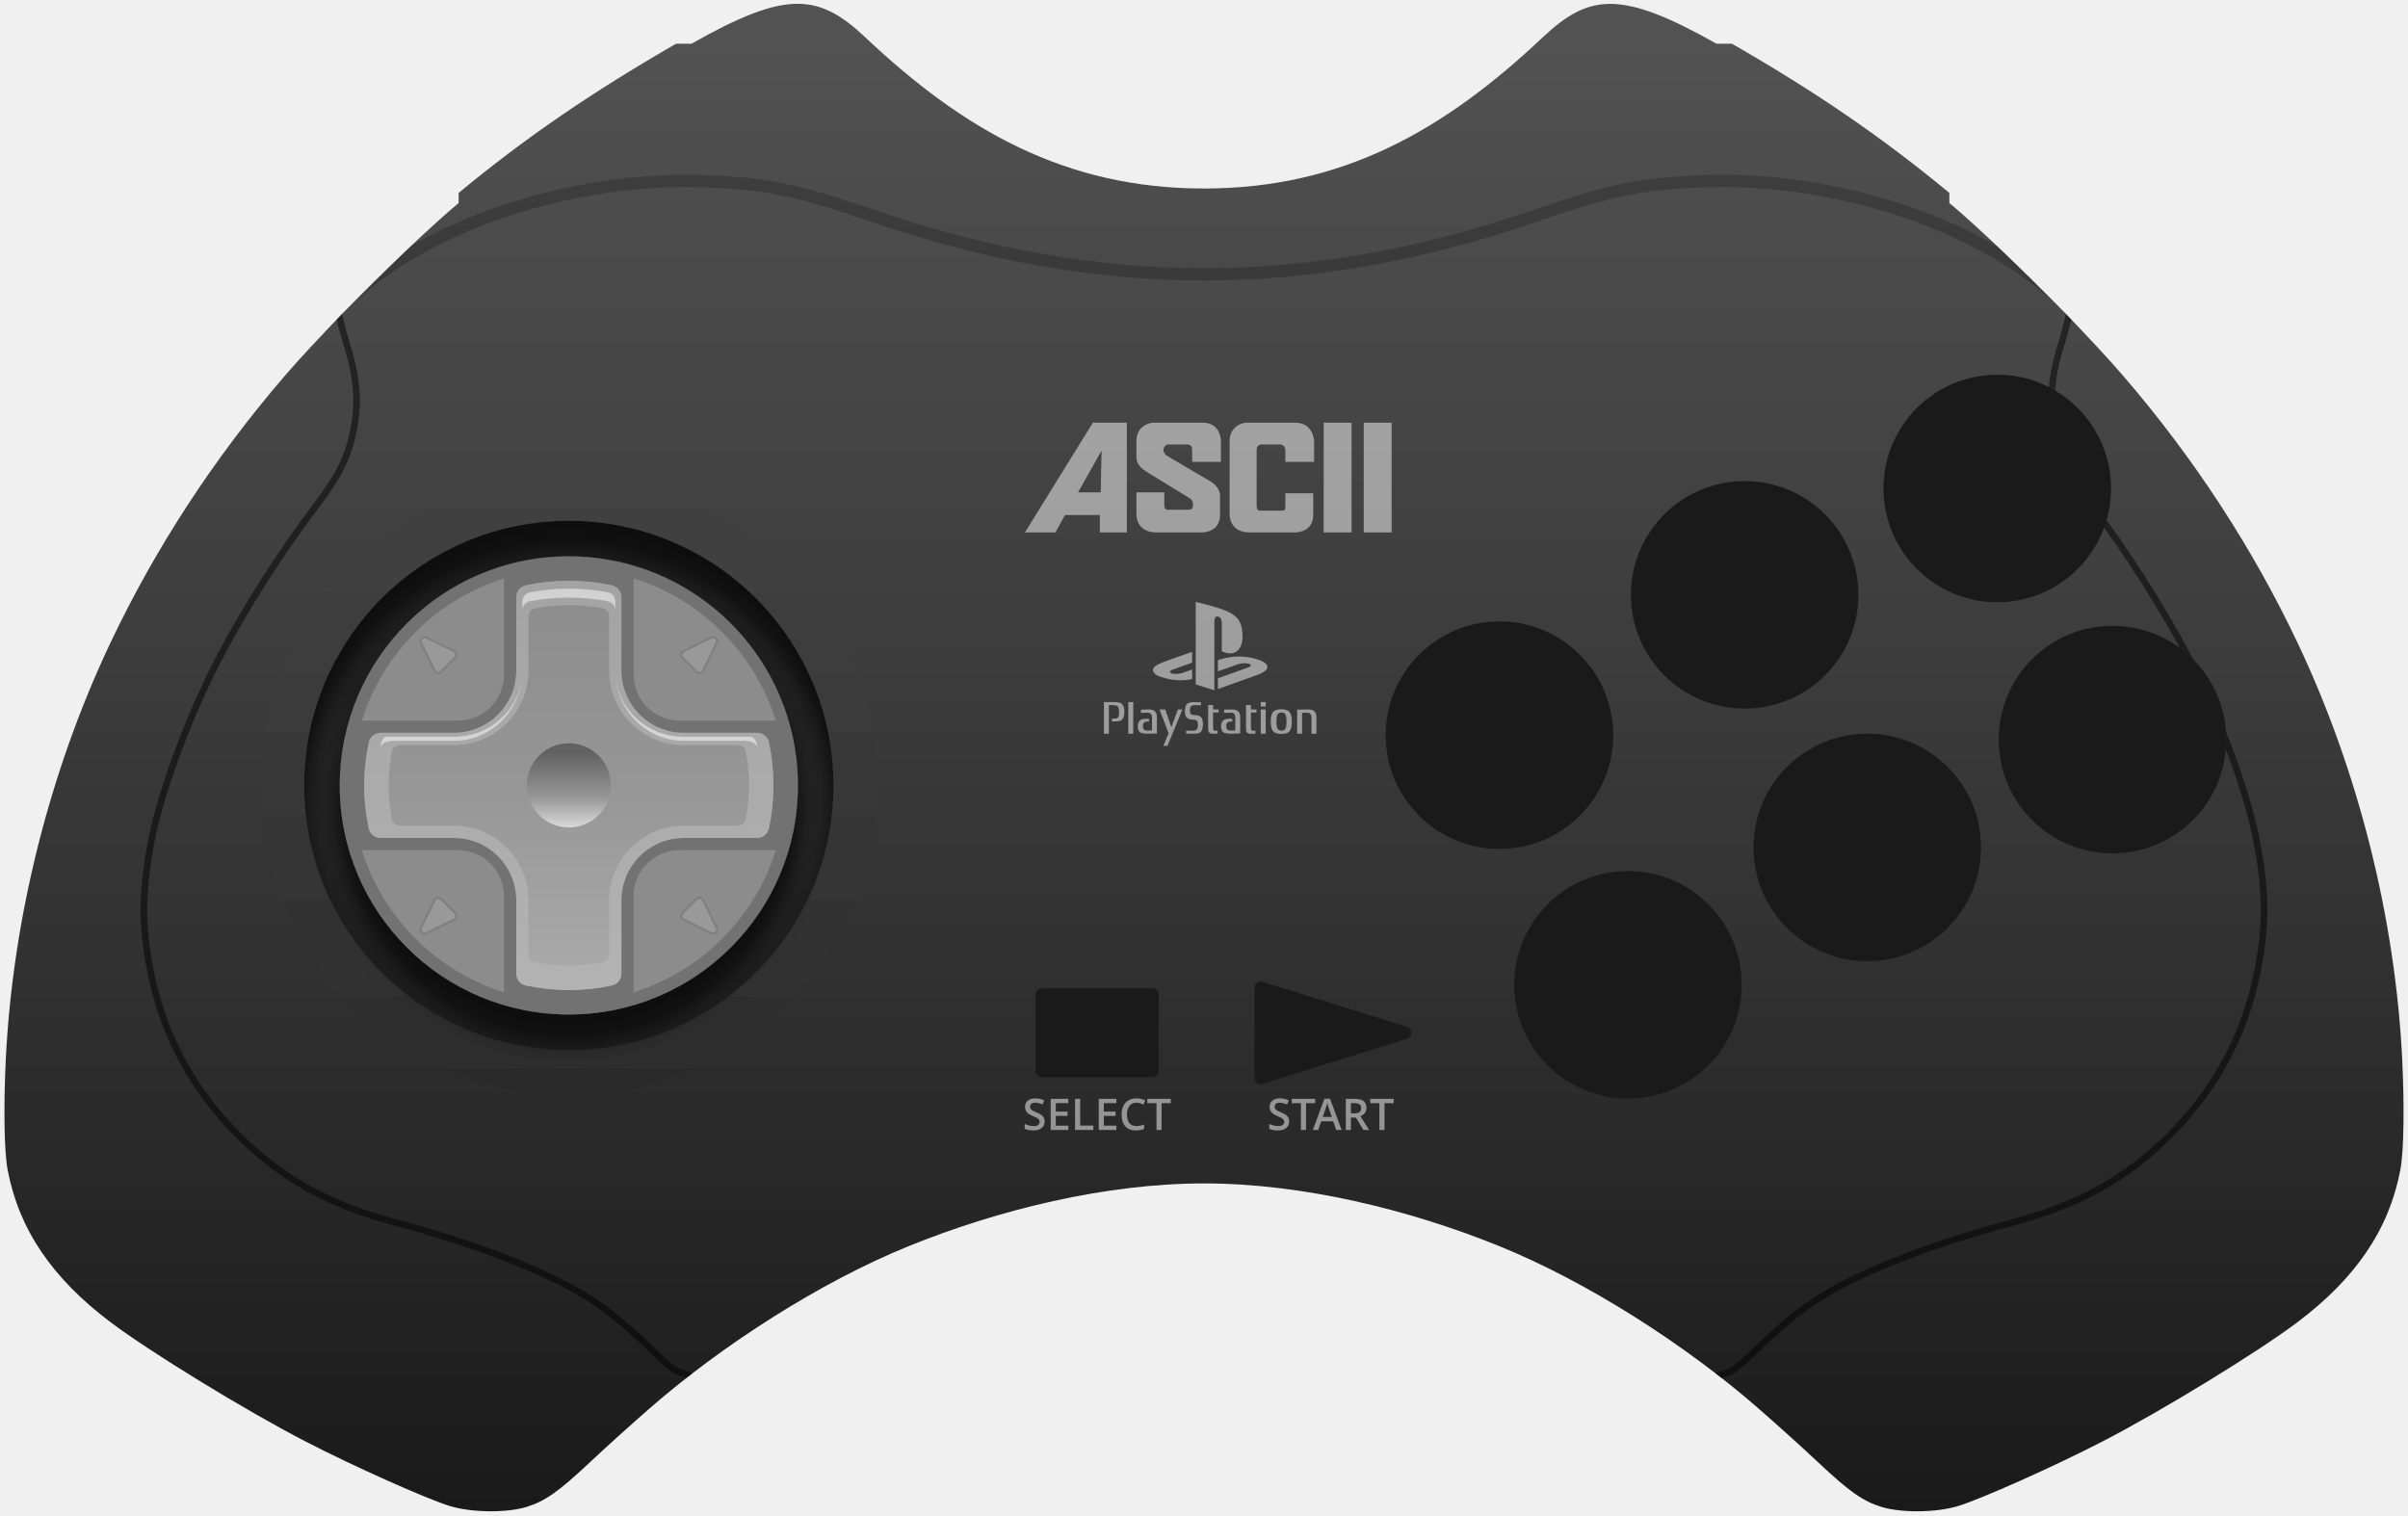
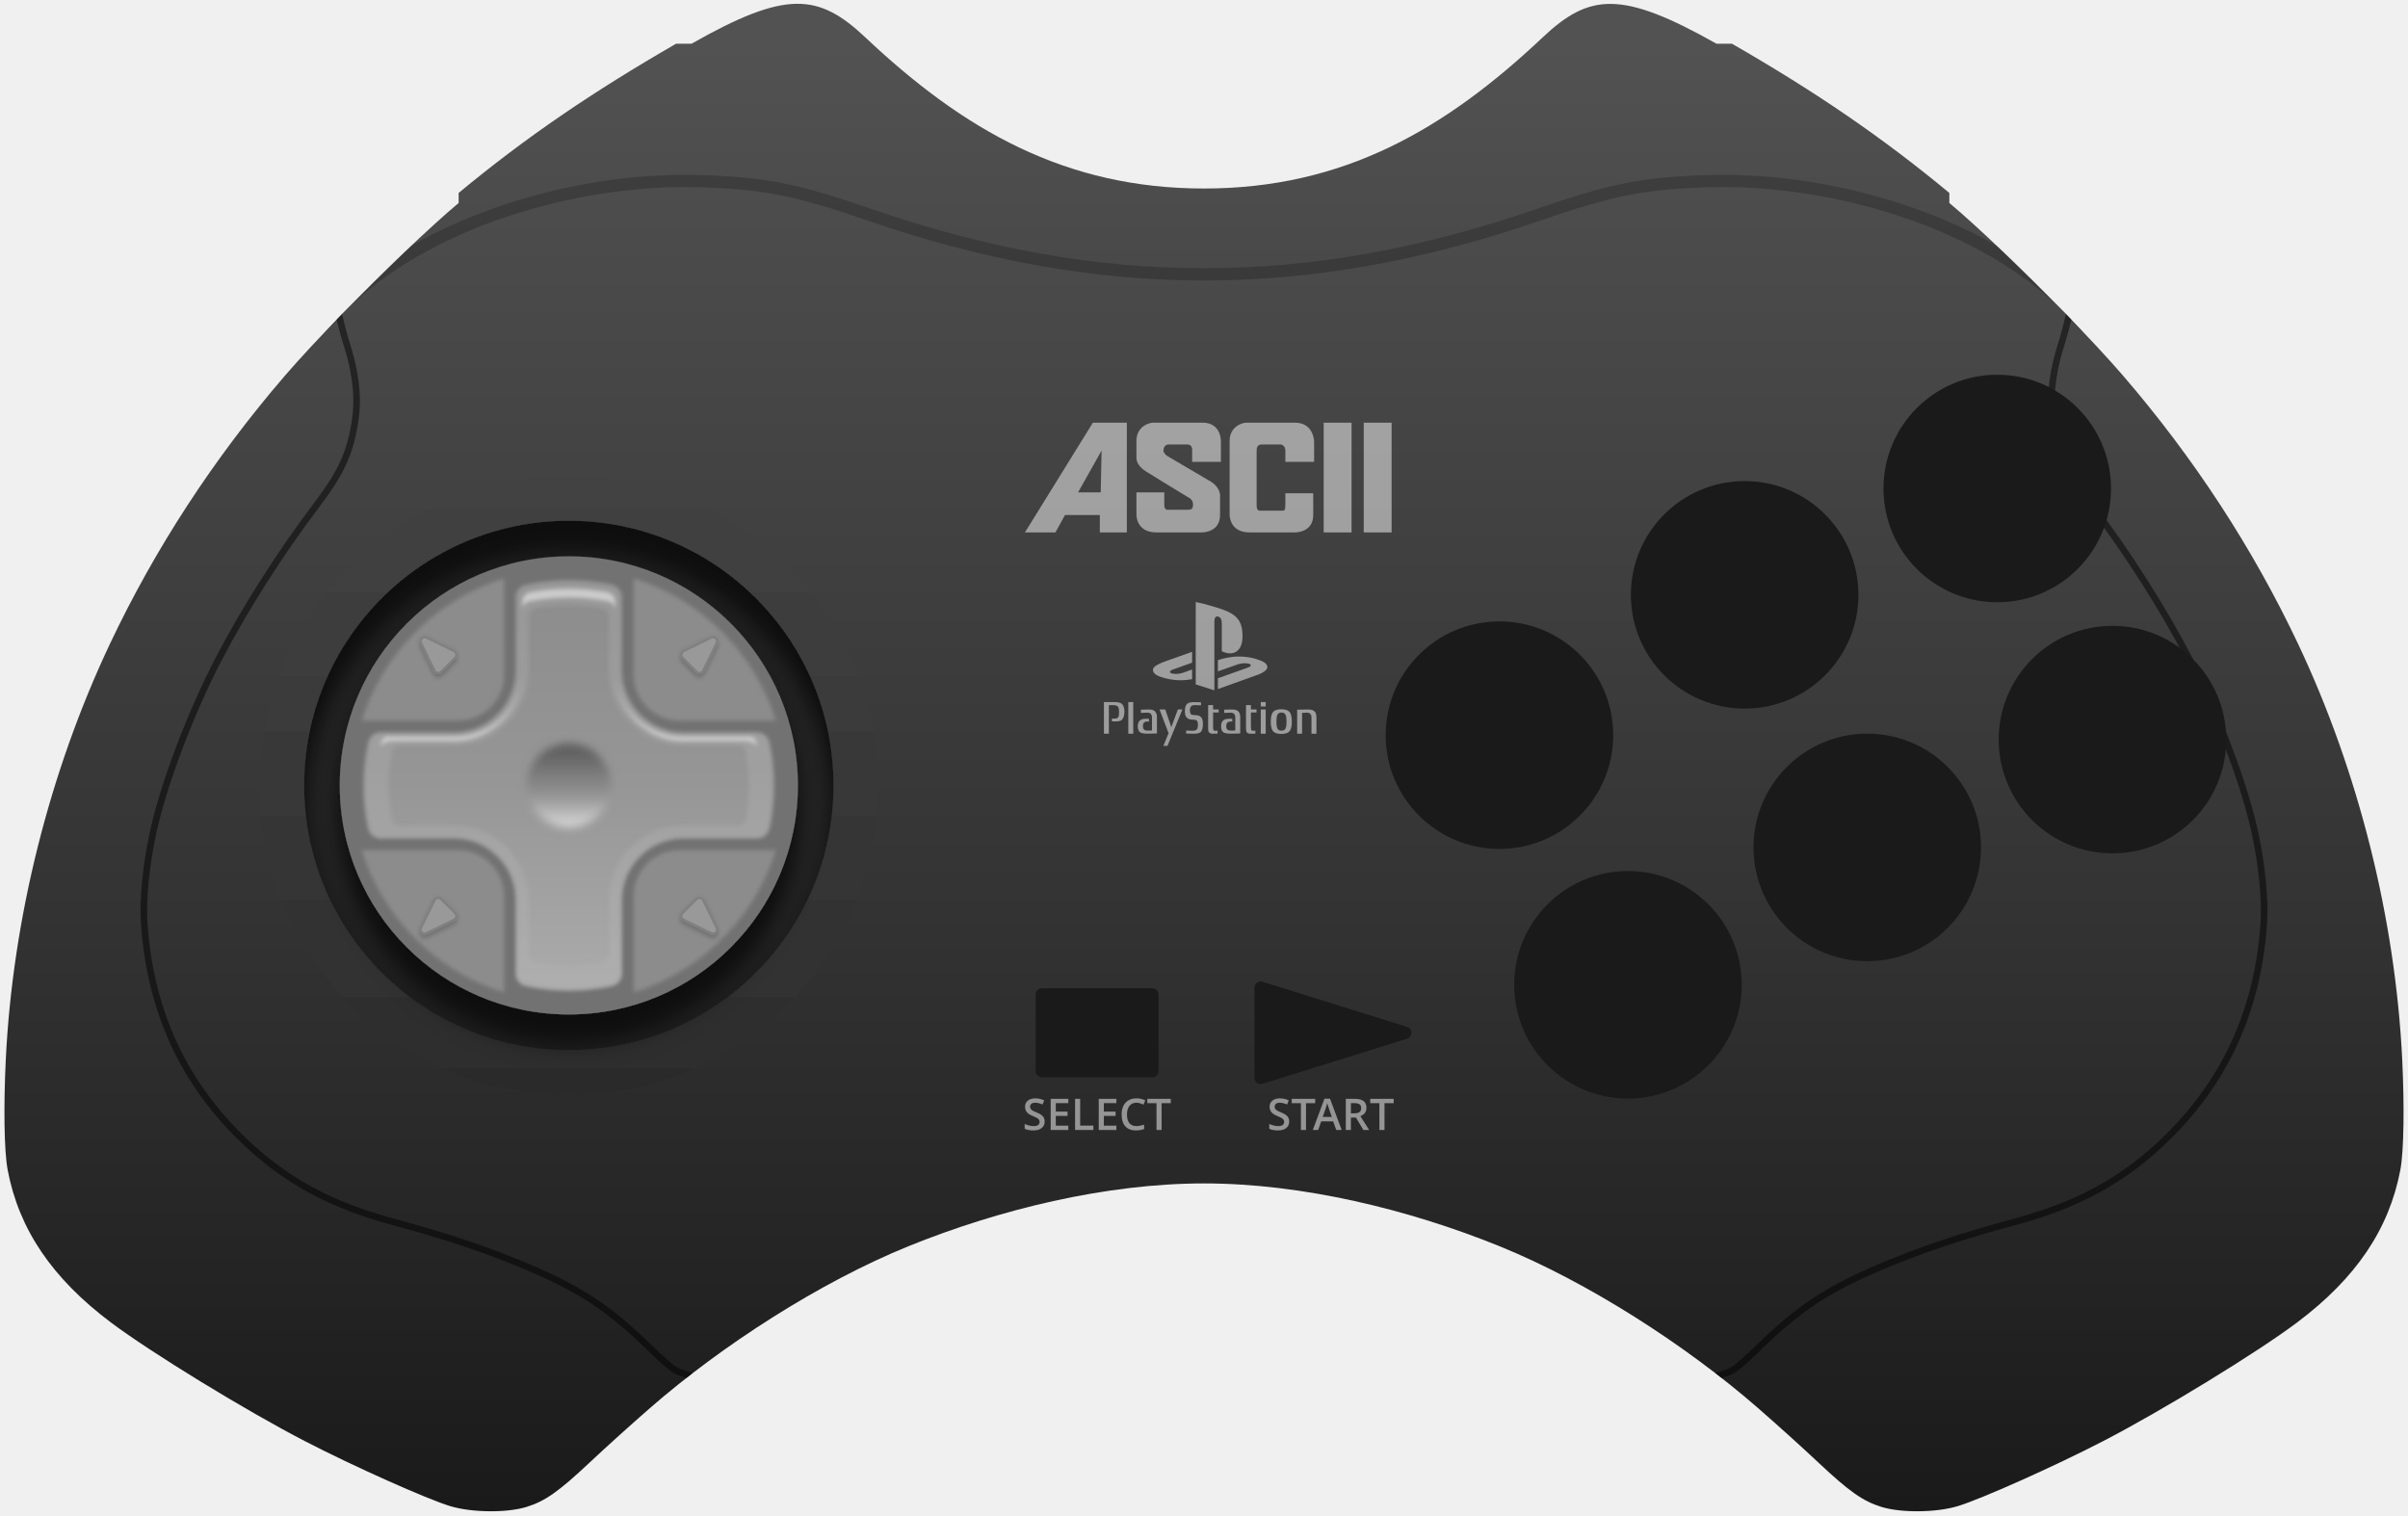
<svg xmlns="http://www.w3.org/2000/svg" xmlns:xlink="http://www.w3.org/1999/xlink" xml:space="preserve" viewBox="0 0 588 370" width="588px" height="370px" version="1.1" style="shape-rendering:geometricPrecision; fill-rule:evenodd; clip-rule:evenodd">
  <defs>
    <style type="text/css">
    .fil7 {fill:#1A1A1A}
    .fil11 {fill:gray}
    .fil10 {fill:#8C8C8C}
    .fil12 {fill:#999999}
    .fil1 {fill:#262626}
    .fil9 {fill:#727272}
    .fil6 {fill:#1A1A1A}
    .fil5 {fill:black;fill-opacity:0.2}
    .fil8 {fill:white;fill-opacity:0.5}
    .fil4 {fill:black;fill-opacity:0.5}
    .fil13 {fill:url(#id0)}
    .fil0 {fill:url(#id1)}
    .fil2 {fill:url(#id5)}
    .fil15 {fill:url(#id8)}
-     .fil14 {fill:url(#id9)}
+     .fil14 {fill:url(#id9);fill-opacity:0.5}
    .fil3 {fill:url(#id10)}
    .shd0 {filter: drop-shadow(0px 1px .5px rgba(0, 0, 0, 0.2)) drop-shadow(0px 0px .5px rgba(0, 0, 0, 0.3))}
    .shd1 {filter: drop-shadow(0px 7px 2px rgba(0, 0, 0, 0.5)) drop-shadow(0px 0px 4px rgba(0, 0, 0, 0.4))}
+     .shd2 {filter: drop-shadow(0px 1px .5px rgba(0, 0, 0, 0.15)) drop-shadow(0px 0px .5px rgba(0, 0, 0, 0.1))}
  </style>
    <linearGradient id="id0" gradientUnits="userSpaceOnUse" x1="138.901" y1="241.753" x2="138.901" y2="141.828">
      <stop offset="0" style="stop-opacity:1; stop-color:#ABABAB" />
      <stop offset="0.5" style="stop-opacity:1; stop-color:#969696" />
      <stop offset="1" style="stop-opacity:1; stop-color:#8C8C8C" />
    </linearGradient>
    <linearGradient id="id1" gradientUnits="userSpaceOnUse" x1="294" y1="183.785" x2="294" y2="10.653">
      <stop offset="0" style="stop-opacity:1; stop-color:#333333" />
      <stop offset="0.45" style="stop-opacity:1; stop-color:#424242" />
      <stop offset="1" style="stop-opacity:1; stop-color:#525252" />
    </linearGradient>
    <linearGradient id="id5" gradientUnits="userSpaceOnUse" x1="294" y1="368.296" x2="294" y2="45.671">
      <stop offset="0" style="stop-opacity:1; stop-color:#1A1A1A" />
      <stop offset="0.45" style="stop-opacity:1; stop-color:#333333" />
      <stop offset="1" style="stop-opacity:1; stop-color:#4D4D4D" />
    </linearGradient>
    <linearGradient id="id8" gradientUnits="userSpaceOnUse" x1="138.901" y1="202.073" x2="138.901" y2="183.565">
      <stop offset="0" style="stop-opacity:1; stop-color:#D9D9D9" />
      <stop offset="0.4" style="stop-opacity:1; stop-color:#969696" />
      <stop offset="1" style="stop-opacity:1; stop-color:#616161" />
    </linearGradient>
    <linearGradient id="id9" gradientUnits="userSpaceOnUse" x1="138.901" y1="241.754" x2="138.901" y2="141.827">
      <stop offset="0" style="stop-opacity:1; stop-color:#B3B3B3" />
      <stop offset="0.5" style="stop-opacity:1; stop-color:#ABABAB" />
      <stop offset="1" style="stop-opacity:1; stop-color:#A3A3A3" />
    </linearGradient>
    <linearGradient id="id10" gradientUnits="userSpaceOnUse" xlink:href="#id5" x1="294" y1="368.296" x2="294" y2="45.671">
  </linearGradient>
+     <filter id="Dpad-Blur-1" x="-20%" y="-20%" width="140%" height="140%">
+       <feGaussianBlur stdDeviation="0.5" />
+     </filter>
+     <filter id="Dpad-Blur-2" x="-20%" y="-20%" width="140%" height="140%">
+       <feGaussianBlur stdDeviation="1" />
+     </filter>
  </defs>
  <g>
    <g id="shell">
      <path class="fil0" d="M294 46.034c33.937,0 58.786,-14.355 82.659,-36.87 11.508,-10.854 19.329,-11.538 42.487,1.513l3.777 0c10.328,5.942 19.445,11.633 27.93,17.444 8.847,6.059 17.013,12.25 25.15,18.992l0 2.454c6.981,5.833 18.398,16.791 28.357,27.017 74.477,76.462 -67.155,107.607 -210.36,107.607 -143.205,0 -284.838,-31.145 -210.36,-107.607 9.959,-10.226 21.376,-21.184 28.357,-27.017l0 -2.454c8.138,-6.742 16.308,-12.924 25.157,-18.979 8.489,-5.808 17.609,-11.5 27.932,-17.457l3.768 0c23.117,-13.122 30.979,-12.367 42.487,-1.513 23.873,22.515 48.722,36.87 82.659,36.87z" />
      <circle class="fil1" cx="138.901" cy="191.79" r="75.591" />
      <path id="shadow-big" class="fil2 shd1" d="M138.901 106.751c46.967,0 85.04,38.073 85.04,85.039 0,46.966 -38.073,85.04 -85.04,85.04 -46.966,0 -85.039,-38.074 -85.039,-85.04 0,-46.966 38.073,-85.039 85.039,-85.039zm0 20.409c35.695,0 64.63,28.936 64.63,64.63 0,35.695 -28.935,64.63 -64.63,64.63 -35.694,0 -64.63,-28.935 -64.63,-64.63 0,-35.694 28.936,-64.63 64.63,-64.63z" />
      <path class="fil3" d="M294 68.494c27.003,0 54.006,-4.894 82.273,-14.682 17.516,-6.065 25.62,-7.657 41.238,-8.096 29.059,-0.818 66.109,9.571 86.849,30.868 5.458,5.604 10.481,10.99 14.098,15.192 17.364,20.178 31.707,42.202 42.722,65.505 14.701,31.1 23.745,67.01 25.414,101.588 0.525,10.88 0.431,22.101 -0.469,26.849 -2.745,14.469 -10.839,26.428 -25.185,37.211 -9.802,7.367 -32.994,21.555 -47.457,29.03 -11.819,6.109 -29.696,14.102 -35.425,15.838 -5.265,1.594 -13.809,1.68 -18.647,0.186 -4.5,-1.39 -7.851,-3.747 -15.35,-10.799 -4.17,-3.921 -10.04,-9.201 -14.79,-13.346 -17.493,-15.262 -41.502,-30.748 -63.132,-39.522 -22.057,-8.947 -48.142,-15.327 -72.139,-15.327 -23.997,0 -50.082,6.38 -72.139,15.327 -21.63,8.774 -45.639,24.26 -63.133,39.522 -4.749,4.145 -10.619,9.425 -14.789,13.346 -7.499,7.052 -10.85,9.409 -15.351,10.799 -4.837,1.494 -13.382,1.408 -18.646,-0.186 -5.729,-1.736 -23.606,-9.729 -35.425,-15.838 -14.463,-7.475 -37.655,-21.663 -47.457,-29.03 -14.346,-10.783 -22.44,-22.742 -25.185,-37.211 -0.9,-4.748 -0.994,-15.969 -0.469,-26.849 1.669,-34.578 10.713,-70.488 25.414,-101.588 11.014,-23.303 25.358,-45.327 42.722,-65.505 3.617,-4.202 8.64,-9.588 14.098,-15.192 20.74,-21.297 57.79,-31.686 86.849,-30.868 15.617,0.439 23.722,2.031 41.237,8.096 28.267,9.788 55.271,14.682 82.274,14.682zm-155.099 47.705c41.748,0 75.591,33.844 75.591,75.591 0,41.748 -33.843,75.591 -75.591,75.591 -41.747,0 -75.59,-33.843 -75.59,-75.591 0,-41.747 33.843,-75.591 75.59,-75.591z" />
      <path class="fil4" d="M83.518 76.709l0.023 0.094c0.64,2.67 1.277,5.071 1.752,6.554 1.923,5.989 3.134,12.252 2.338,18.552 -1.178,9.318 -4.096,14.515 -9.693,21.925 -8.672,11.48 -17.431,25.106 -24.053,37.876 -6.166,11.888 -13.4,30.089 -16.016,43.174 -1.268,6.344 -2.29,14.383 -1.833,20.836 1.412,19.892 8.69,36.96 22.879,51.086 11.014,10.966 22.503,16.806 37.422,20.827 11.881,3.203 23.172,6.792 34.462,11.725 11.686,5.107 18.322,9.531 27.528,18.357 1.463,1.403 5.652,5.53 7.256,6.356 0.357,0.184 1.34,0.528 2.636,0.933 0.304,0.095 0.622,0.192 0.952,0.291 -0.52,0.4 -1.036,0.802 -1.549,1.204 -1.316,-0.414 -2.342,-0.781 -2.774,-1.003 -1.818,-0.937 -6.007,-5.068 -7.632,-6.626 -9.071,-8.697 -15.543,-13.01 -27.058,-18.042 -11.214,-4.901 -22.433,-8.463 -34.236,-11.644 -15.186,-4.093 -26.926,-10.081 -38.136,-21.242 -14.461,-14.396 -21.912,-31.835 -23.351,-52.109 -0.468,-6.61 0.56,-14.766 1.859,-21.264 2.648,-13.244 9.926,-31.561 16.166,-43.593 6.668,-12.858 15.465,-26.55 24.198,-38.109 5.415,-7.169 8.245,-12.142 9.385,-21.159 0.766,-6.059 -0.427,-12.103 -2.275,-17.862 -0.429,-1.337 -0.989,-3.418 -1.567,-5.779 0.435,-0.451 0.875,-0.904 1.317,-1.358zm420.964 0l-0.023 0.094c-0.641,2.67 -1.277,5.071 -1.753,6.554 -1.922,5.989 -3.133,12.252 -2.337,18.552 1.178,9.318 4.095,14.515 9.693,21.925 8.672,11.48 17.431,25.106 24.053,37.876 6.166,11.888 13.4,30.089 16.016,43.174 1.267,6.344 2.29,14.383 1.833,20.836 -1.412,19.892 -8.69,36.96 -22.88,51.086 -11.014,10.966 -22.502,16.806 -37.421,20.827 -11.882,3.203 -23.172,6.792 -34.462,11.725 -11.686,5.107 -18.322,9.531 -27.528,18.357 -1.463,1.403 -5.652,5.53 -7.256,6.356 -0.357,0.184 -1.341,0.528 -2.636,0.933 -0.304,0.095 -0.623,0.192 -0.952,0.291 0.52,0.4 1.036,0.802 1.549,1.204 1.316,-0.414 2.342,-0.781 2.774,-1.003 1.818,-0.937 6.007,-5.068 7.632,-6.626 9.07,-8.697 15.543,-13.01 27.057,-18.042 11.215,-4.901 22.434,-8.463 34.237,-11.644 15.186,-4.093 26.926,-10.081 38.136,-21.242 14.46,-14.396 21.912,-31.835 23.351,-52.109 0.468,-6.61 -0.561,-14.766 -1.859,-21.264 -2.648,-13.244 -9.926,-31.561 -16.166,-43.593 -6.668,-12.858 -15.465,-26.55 -24.198,-38.109 -5.415,-7.169 -8.245,-12.142 -9.385,-21.159 -0.766,-6.059 0.427,-12.103 2.275,-17.862 0.429,-1.337 0.989,-3.418 1.567,-5.779 -0.435,-0.451 -0.875,-0.904 -1.317,-1.358z" />
      <path class="fil5" d="M487.659 60.092c5.359,5.076 11.249,10.894 16.701,16.492 -20.74,-21.297 -57.79,-31.686 -86.849,-30.868 -15.618,0.439 -23.722,2.031 -41.238,8.096 -28.267,9.788 -55.27,14.682 -82.273,14.682 -27.003,0 -54.007,-4.894 -82.274,-14.682 -17.515,-6.065 -25.62,-7.657 -41.237,-8.096 -29.059,-0.818 -66.109,9.571 -86.849,30.868 5.452,-5.598 11.342,-11.416 16.701,-16.492 6.269,-3.628 13.048,-6.69 20.067,-9.185 16.542,-5.879 34.48,-8.62 50.163,-8.179 8.005,0.225 14.084,0.745 20.399,1.985 6.271,1.231 12.798,3.182 21.729,6.275 13.984,4.842 27.654,8.474 41.165,10.894 13.442,2.408 26.769,3.612 40.136,3.612 13.367,0 26.694,-1.204 40.136,-3.612 13.51,-2.42 27.18,-6.052 41.165,-10.894 8.931,-3.093 15.457,-5.044 21.729,-6.275 6.315,-1.24 12.394,-1.76 20.399,-1.985 15.683,-0.441 33.621,2.3 50.163,8.179 7.019,2.495 13.799,5.557 20.067,9.185z" />
    </g>
    <g id="holes">
      <path class="fil6" d="M282.899 242.846l0 18.718c0,0.832 -0.679,1.511 -1.512,1.511l-26.981 0c-0.832,0 -1.511,-0.679 -1.511,-1.511l0 -18.718c0,-0.833 0.679,-1.512 1.511,-1.512l26.981 0c0.833,0 1.512,0.679 1.512,1.512z" />
      <path class="fil6" d="M343.593 253.648l-35.299 11.018c-0.474,0.148 -0.947,0.069 -1.346,-0.225 -0.4,-0.294 -0.617,-0.721 -0.617,-1.218l0 -22.037c0,-0.496 0.217,-0.923 0.617,-1.217 0.399,-0.295 0.872,-0.374 1.346,-0.226l35.299 11.019c0.642,0.2 1.061,0.77 1.061,1.443 0,0.672 -0.419,1.243 -1.061,1.443z" />
      <circle class="fil7" cx="366.143" cy="179.526" r="27.78" />
      <circle class="fil7" cx="426.02" cy="145.26" r="27.78" />
      <circle class="fil7" cx="487.7" cy="119.289" r="27.78" />
      <circle class="fil7" cx="397.524" cy="240.485" r="27.78" />
      <circle class="fil7" cx="455.958" cy="206.94" r="27.78" />
      <circle class="fil7" cx="515.835" cy="180.609" r="27.78" />
    </g>
    <g id="print">
      <path id="ascii" class="fil8" d="M275.16 103.218l-8.295 0 -16.589 26.798 7.444 0 2.34 -4.253 8.507 0 0 4.253 6.593 0 0 -26.798 0 0zm-11.91 17.016l5.742 -10.21 -0.212 10.21 -5.53 0 0 0zm69.759 -17.016l6.806 0 0 26.798 -6.806 0 0 -26.798zm-9.782 0l6.805 0 0 26.798 -6.805 0 0 -26.798zm-32.115 9.571l7.018 0 0 -4.891c0,0 0.213,-4.68 -4.466,-4.68 -4.892,0 -11.273,0 -12.123,0 -0.851,0 -4.041,0.851 -4.041,4.467 0,0 0,3.616 0,4.041 0,0.425 0,1.914 2.339,3.403 2.34,1.488 10.422,6.381 10.422,6.381 0,0 1.063,0.425 1.063,1.7 0,1.277 -0.638,1.277 -1.489,1.277 -0.638,0 -4.466,0 -4.466,0 0,0 -1.064,0.212 -1.064,-1.063 0,-1.277 0,-3.19 0,-3.19l-6.806 0 0 5.316c0,0 -0.212,4.466 4.892,4.466 5.104,0 10.421,0 11.059,0 0.639,0 4.467,-0.212 4.467,-4.253l0 -4.254c0,0 0.426,-2.127 -2.127,-3.828l-10.847 -6.38c0,0 -0.85,-0.639 -0.85,-1.277 0,-0.425 0.212,-1.488 1.276,-1.488l4.679 0c0,0 1.064,0 1.064,1.276 0,1.488 0,2.977 0,2.977l0 0zm15.738 7.445c0,0 0,1.913 0,3.19 0,1.488 0.85,1.275 0.85,1.275 0,0 4.467,0 5.317,0 0.638,0 0.851,0 0.851,-1.489l0 -2.764 6.806 0 0 5.317c0,4.041 -3.828,4.253 -4.466,4.253 -0.638,0 -5.955,0 -11.06,0 -5.105,0 -4.891,-4.466 -4.891,-4.466l0 -17.865c0,-3.616 3.19,-4.467 4.041,-4.467 0.85,0 7.231,0 11.91,0 4.679,0 4.679,4.68 4.679,4.68l0 4.891 -7.018 0c0,0 0,-1.489 0,-2.765 0,-1.276 -1.064,-1.488 -1.064,-1.488l-4.679 0c-1.276,0 -1.276,1.063 -1.276,1.701l0 9.997 0 0z" />
      <path id="ps" class="fil8" d="M309.223 163.517c-0.546,0.689 -1.882,1.18 -1.882,1.18 0,0 -9.947,3.573 -9.947,3.573 0,0 0,-2.635 0,-2.635 0,0 7.32,-2.608 7.32,-2.608 0.831,-0.298 0.958,-0.718 0.283,-0.939 -0.674,-0.222 -1.894,-0.158 -2.725,0.14 0,0 -4.878,1.718 -4.878,1.718 0,0 0,-2.734 0,-2.734 0,0 0.281,-0.095 0.281,-0.095 0,0 1.41,-0.499 3.391,-0.719 1.982,-0.218 4.409,0.03 6.314,0.753 2.147,0.678 2.388,1.678 1.843,2.366l0 0zm-10.882 -4.486c0,0 0,-6.738 0,-6.738 0,-0.791 -0.146,-1.52 -0.888,-1.726 -0.569,-0.182 -0.922,0.346 -0.922,1.137 0,0 0,16.873 0,16.873 0,0 -4.55,-1.445 -4.55,-1.445 0,0 0,-20.118 0,-20.118 1.934,0.359 4.753,1.208 6.268,1.719 3.854,1.324 5.161,2.97 5.161,6.68 0,3.617 -2.233,4.987 -5.069,3.618l0 0zm-14.71 6.328c-2.204,-0.62 -2.571,-1.913 -1.566,-2.658 0.928,-0.688 2.507,-1.206 2.507,-1.206 0,0 6.525,-2.32 6.525,-2.32 0,0 0,2.645 0,2.645 0,0 -4.696,1.68 -4.696,1.68 -0.829,0.298 -0.957,0.72 -0.283,0.94 0.675,0.221 1.896,0.158 2.726,-0.14 0,0 2.253,-0.817 2.253,-0.817 0,0 0,2.366 0,2.366 -0.143,0.025 -0.302,0.051 -0.45,0.075 -2.252,0.369 -4.652,0.215 -7.016,-0.564l0 -0.001zm-14.062 6.09l0 7.728 1.207 0 0 -6.987 1.116 0c0,0 0.811,0 1.089,0.363 0.236,0.308 0.279,0.867 0.279,1.244 0,0.404 -0.026,1.029 -0.161,1.257 -0.206,0.35 -0.543,0.419 -0.852,0.419l-0.737 0 0 0.686 1.06 0c0,0 0.956,0.04 1.367,-0.378 0.504,-0.512 0.632,-1.202 0.632,-2.124 0,-0.838 -0.303,-1.684 -0.925,-1.971 -0.515,-0.237 -1.442,-0.237 -1.442,-0.237l-2.633 0zm5.949 7.728l1.206 0 0 -7.728 -1.206 0 0 7.728zm7.623 -5.926l2.207 5.785 -1.267 3.103 1.002 0 3.648 -8.888 -1.118 0 -1.589 4.332 -1.479 -4.332 -1.404 0zm6.499 5.88l0 -0.731c0,0 1.275,0.05 1.541,0.05 0.588,0 0.882,-0.125 1.104,-0.362 0.13,-0.143 0.249,-0.773 0.249,-0.998 0,-0.224 -0.044,-0.708 -0.131,-0.906 -0.091,-0.194 -0.296,-0.376 -0.605,-0.402 -0.219,-0.019 -0.559,-0.063 -0.956,-0.081 -0.557,-0.027 -0.925,-0.317 -1.103,-0.526 -0.176,-0.209 -0.411,-0.524 -0.411,-1.488 0,-0.965 0.25,-1.505 0.499,-1.756 0.251,-0.253 0.617,-0.363 0.898,-0.413 0.324,-0.055 0.852,-0.059 0.852,-0.059l1.689 0.049 0 0.731c0,0 -1.231,-0.05 -1.496,-0.05 -0.589,0 -0.766,0.127 -0.986,0.363 -0.13,0.141 -0.232,0.531 -0.232,0.754 0,0.225 0.026,0.678 0.114,0.874 0.088,0.194 0.295,0.376 0.603,0.404 0.22,0.017 0.56,0.061 0.957,0.08 0.559,0.026 0.927,0.316 1.102,0.526 0.177,0.209 0.413,0.651 0.413,1.614 0,0.965 -0.252,1.654 -0.5,1.906 -0.251,0.25 -0.616,0.362 -0.898,0.411 -0.324,0.056 -0.853,0.06 -0.853,0.06l-1.85 -0.05zm6.581 -6.942l-1.205 0 0 5.674c0,0 0.028,0.517 0.058,0.699 0.03,0.182 0.295,0.615 0.986,0.615l1.249 -0.025 0 -0.727c0,0 -0.338,0.024 -0.542,0.024 -0.208,0 -0.458,-0.013 -0.501,-0.363 -0.045,-0.35 -0.045,-0.767 -0.045,-0.767l0 -3.341 1.362 0 0 -0.727 -1.362 0 0 -1.062m11.641 6.988l1.206 0 0 -5.925 -1.206 0 0 5.925zm0 -6.652l1.206 0 0 -1.076 -1.206 0 0 1.076zm5.017 0.676c0.821,0 1.457,0.184 1.799,0.46 0.345,0.277 0.769,0.862 0.769,2.553 0,1.692 -0.424,2.276 -0.769,2.554 -0.342,0.276 -0.978,0.461 -1.799,0.461 -0.823,0 -1.456,-0.185 -1.801,-0.461 -0.344,-0.278 -0.767,-0.862 -0.767,-2.554 0,-1.691 0.423,-2.276 0.767,-2.553 0.345,-0.276 0.978,-0.46 1.801,-0.46zm-0.827 1.136c-0.166,0.204 -0.368,0.634 -0.368,1.877 0,1.243 0.202,1.673 0.368,1.877 0.165,0.202 0.47,0.339 0.865,0.339 0.395,0 0.698,-0.137 0.865,-0.339 0.166,-0.204 0.368,-0.634 0.368,-1.876 0,-1.244 -0.202,-1.674 -0.368,-1.878 -0.167,-0.203 -0.47,-0.338 -0.865,-0.338 -0.395,0 -0.7,0.135 -0.865,0.338m5.894 -0.253l1.182 -0.05c0.31,0 0.674,0.083 0.851,0.307 0.164,0.211 0.268,0.463 0.268,0.868l0 3.961 1.208 0 0 -4.061c0,-0.768 -0.237,-1.214 -0.592,-1.495 -0.506,-0.401 -1.412,-0.363 -1.412,-0.363l-2.702 0.049 0 5.87 1.197 0 0 -5.086zm-12.486 -1.895l-1.206 0 0 5.674c0,0 0.029,0.517 0.057,0.699 0.031,0.182 0.294,0.615 0.988,0.615l1.249 -0.025 0 -0.727c0,0 -0.339,0.024 -0.544,0.024 -0.205,0 -0.456,-0.013 -0.501,-0.363 -0.043,-0.35 -0.043,-0.767 -0.043,-0.767l0 -3.341 1.359 0 0 -0.727 -1.359 0 0 -1.062zm-24.159 3.02c0,-0.405 -0.103,-0.657 -0.269,-0.868 -0.176,-0.224 -0.539,-0.308 -0.85,-0.308l-1.59 0.051 0 -0.784 1.914 -0.049c0,0 0.906,-0.038 1.413,0.363 0.353,0.281 0.588,0.727 0.588,1.495l0 4.004 -2.312 0.05c0,0 -1.046,0.004 -1.574,-0.209 -0.514,-0.21 -0.794,-0.783 -0.794,-1.58 0,-0.769 0.235,-1.215 0.589,-1.495 0.506,-0.402 1.412,-0.362 1.412,-0.362l0.738 0 0 0.682 -0.414 0c-0.31,0 -0.629,0.057 -0.806,0.281 -0.166,0.209 -0.254,0.391 -0.254,0.796 0,0.532 0.103,0.769 0.353,0.95 0.222,0.161 0.617,0.196 1.059,0.196l0.797 -0.048 0 -3.165zm20.339 0c0,-0.405 -0.101,-0.657 -0.267,-0.868 -0.179,-0.224 -0.542,-0.308 -0.85,-0.308l-1.59 0.051 0 -0.784 1.913 -0.049c0,0 0.906,-0.038 1.412,0.363 0.353,0.281 0.589,0.727 0.589,1.495l0 4.004 -2.312 0.05c0,0 -1.047,0.004 -1.574,-0.209 -0.514,-0.21 -0.795,-0.783 -0.795,-1.58 0,-0.769 0.237,-1.215 0.589,-1.495 0.505,-0.402 1.413,-0.362 1.413,-0.362l0.738 0 0 0.682 -0.415 0c-0.308,0 -0.629,0.057 -0.805,0.281 -0.166,0.209 -0.254,0.391 -0.254,0.796 0,0.532 0.103,0.769 0.353,0.95 0.22,0.161 0.618,0.196 1.06,0.196l0.795 -0.048 0 -3.165z" />
      <path class="fil8" d="M255.092 273.877c0,0.677 -0.243,1.209 -0.734,1.595 -0.489,0.385 -1.164,0.577 -2.027,0.577 -0.862,0 -1.566,-0.133 -2.115,-0.402l0 -1.18c0.348,0.164 0.716,0.291 1.107,0.386 0.391,0.094 0.754,0.14 1.092,0.14 0.494,0 0.857,-0.094 1.091,-0.281 0.235,-0.186 0.352,-0.437 0.352,-0.752 0,-0.284 -0.108,-0.526 -0.323,-0.723 -0.215,-0.199 -0.66,-0.432 -1.334,-0.704 -0.695,-0.281 -1.183,-0.603 -1.47,-0.964 -0.284,-0.361 -0.427,-0.795 -0.427,-1.301 0,-0.637 0.226,-1.136 0.678,-1.501 0.451,-0.364 1.058,-0.547 1.818,-0.547 0.73,0 1.455,0.16 2.178,0.478l-0.396 1.015c-0.678,-0.284 -1.282,-0.427 -1.813,-0.427 -0.404,0 -0.71,0.088 -0.918,0.264 -0.208,0.176 -0.313,0.407 -0.313,0.696 0,0.198 0.043,0.367 0.127,0.509 0.083,0.14 0.22,0.272 0.41,0.398 0.192,0.125 0.535,0.29 1.033,0.494 0.558,0.233 0.969,0.45 1.228,0.651 0.262,0.203 0.452,0.43 0.575,0.683 0.121,0.254 0.181,0.553 0.181,0.896zm5.78 2.066l-4.308 0 0 -7.617 4.308 0 0 1.056 -3.062 0 0 2.07 2.868 0 0 1.045 -2.868 0 0 2.39 3.062 0 0 1.056zm1.646 0l0 -7.617 1.246 0 0 6.55 3.223 0 0 1.067 -4.469 0zm10.089 0l-4.308 0 0 -7.617 4.308 0 0 1.056 -3.062 0 0 2.07 2.868 0 0 1.045 -2.868 0 0 2.39 3.062 0 0 1.056zm4.887 -6.657c-0.715,0 -1.279,0.255 -1.687,0.762 -0.411,0.506 -0.615,1.205 -0.615,2.097 0,0.933 0.197,1.639 0.591,2.119 0.393,0.479 0.964,0.719 1.711,0.719 0.323,0 0.636,-0.033 0.938,-0.096 0.303,-0.064 0.617,-0.148 0.943,-0.248l0 1.071c-0.598,0.225 -1.275,0.339 -2.031,0.339 -1.116,0 -1.971,-0.337 -2.569,-1.013 -0.597,-0.676 -0.895,-1.641 -0.895,-2.9 0,-0.791 0.144,-1.484 0.433,-2.078 0.29,-0.594 0.71,-1.049 1.259,-1.363 0.549,-0.317 1.193,-0.475 1.933,-0.475 0.778,0 1.498,0.163 2.158,0.489l-0.448 1.036c-0.258,-0.123 -0.53,-0.229 -0.816,-0.32 -0.287,-0.092 -0.589,-0.139 -0.905,-0.139zm6.151 6.657l-1.245 0 0 -6.55 -2.24 0 0 -1.067 5.725 0 0 1.067 -2.24 0 0 6.55z" />
      <path class="fil8" d="M314.809 273.877c0,0.677 -0.244,1.209 -0.734,1.595 -0.489,0.385 -1.165,0.577 -2.027,0.577 -0.862,0 -1.566,-0.133 -2.116,-0.402l0 -1.18c0.349,0.164 0.717,0.291 1.108,0.386 0.391,0.094 0.754,0.14 1.092,0.14 0.494,0 0.856,-0.094 1.091,-0.281 0.235,-0.186 0.352,-0.437 0.352,-0.752 0,-0.284 -0.109,-0.526 -0.324,-0.723 -0.215,-0.199 -0.659,-0.432 -1.333,-0.704 -0.695,-0.281 -1.184,-0.603 -1.47,-0.964 -0.284,-0.361 -0.427,-0.795 -0.427,-1.301 0,-0.637 0.226,-1.136 0.677,-1.501 0.452,-0.364 1.058,-0.547 1.819,-0.547 0.729,0 1.454,0.16 2.178,0.478l-0.397 1.015c-0.677,-0.284 -1.281,-0.427 -1.813,-0.427 -0.403,0 -0.709,0.088 -0.917,0.264 -0.208,0.176 -0.313,0.407 -0.313,0.696 0,0.198 0.043,0.367 0.126,0.509 0.084,0.14 0.221,0.272 0.411,0.398 0.192,0.125 0.535,0.29 1.033,0.494 0.558,0.233 0.969,0.45 1.228,0.651 0.262,0.203 0.452,0.43 0.575,0.683 0.12,0.254 0.181,0.553 0.181,0.896zm4.103 2.066l-1.245 0 0 -6.55 -2.24 0 0 -1.067 5.725 0 0 1.067 -2.24 0 0 6.55zm7.384 0l-0.76 -2.112 -2.911 0 -0.745 2.112 -1.311 0 2.847 -7.648 1.355 0 2.848 7.648 -1.323 0zm-1.087 -3.19l-0.713 -2.073c-0.054,-0.138 -0.125,-0.357 -0.217,-0.656 -0.093,-0.298 -0.155,-0.517 -0.191,-0.657 -0.094,0.428 -0.23,0.894 -0.41,1.402l-0.688 1.984 2.219 0zm4.663 -0.885l0.864 0c0.579,0 0.998,-0.107 1.258,-0.322 0.261,-0.215 0.391,-0.535 0.391,-0.956 0,-0.431 -0.14,-0.74 -0.421,-0.926 -0.281,-0.187 -0.706,-0.282 -1.271,-0.282l-0.821 0 0 2.486zm0 1.035l0 3.04 -1.247 0 0 -7.617 2.151 0c0.983,0 1.711,0.186 2.182,0.553 0.473,0.368 0.709,0.925 0.709,1.668 0,0.947 -0.494,1.625 -1.479,2.027l2.149 3.369 -1.417 0 -1.82 -3.04 -1.228 0zm8.202 3.04l-1.244 0 0 -6.55 -2.24 0 0 -1.067 5.724 0 0 1.067 -2.24 0 0 6.55z" />
    </g>
    <g id="dpad">
      <circle class="fil9 shd1" cx="138.901" cy="191.791" r="55.937" />
-       <path class="fil10" d="M111.851 175.972l-23.492 0c5.166,-16.519 18.204,-29.558 34.723,-34.723l-0.005 23.496c0,6.201 -5.026,11.227 -11.226,11.227zm0 31.637l-23.492 0c5.165,16.52 18.205,29.558 34.723,34.723l-0.005 -23.496c0,-6.2 -5.026,-11.227 -11.226,-11.227zm42.874 11.227l-0.005 23.496c16.52,-5.165 29.558,-18.204 34.723,-34.723l-23.491 0c-6.201,0 -11.227,5.027 -11.227,11.227zm11.227 -42.864l23.491 0c-5.165,-16.519 -18.204,-29.558 -34.723,-34.723l0.005 23.496c0,6.201 5.026,11.227 11.227,11.227z" />
-       <path class="fil11" d="M102.55 226.442l3.315 -6.761c0.186,-0.378 0.518,-0.626 0.934,-0.695 0.413,-0.068 0.81,0.059 1.106,0.355l3.445 3.445c0.297,0.297 0.424,0.693 0.356,1.107 -0.07,0.416 -0.317,0.747 -0.695,0.934l-6.761 3.315c-0.494,0.243 -1.069,0.148 -1.459,-0.241 -0.389,-0.39 -0.484,-0.965 -0.241,-1.459zm69.387 -6.761l3.315 6.761c0.243,0.494 0.148,1.069 -0.241,1.459 -0.39,0.389 -0.965,0.484 -1.459,0.241l-6.76 -3.315c-0.378,-0.186 -0.627,-0.518 -0.695,-0.934 -0.068,-0.413 0.058,-0.81 0.355,-1.107l3.445 -3.445c0.296,-0.296 0.693,-0.423 1.107,-0.355 0.415,0.069 0.748,0.317 0.933,0.695zm-5.145 -60.926l6.76 -3.316c0.494,-0.242 1.07,-0.147 1.459,0.242 0.39,0.389 0.484,0.964 0.241,1.459l-3.315 6.76c-0.185,0.379 -0.518,0.626 -0.933,0.694 -0.414,0.069 -0.811,-0.058 -1.107,-0.354l-3.445 -3.445c-0.297,-0.296 -0.423,-0.693 -0.355,-1.107 0.068,-0.416 0.317,-0.748 0.695,-0.933zm-62.542 -3.316l6.761 3.316c0.378,0.186 0.625,0.517 0.695,0.933 0.068,0.414 -0.059,0.811 -0.356,1.107l-3.445 3.445c-0.296,0.296 -0.693,0.423 -1.106,0.354 -0.417,-0.068 -0.748,-0.315 -0.934,-0.694l-3.315 -6.76c-0.243,-0.494 -0.148,-1.07 0.241,-1.459 0.39,-0.389 0.965,-0.484 1.459,-0.242z" />
+       <path class="fil10" filter="url(#Dpad-Blur-1)" d="M111.851 175.972l-23.492 0c5.166,-16.519 18.204,-29.558 34.723,-34.723l-0.005 23.496c0,6.201 -5.026,11.227 -11.226,11.227zm0 31.637l-23.492 0c5.165,16.52 18.205,29.558 34.723,34.723l-0.005 -23.496c0,-6.2 -5.026,-11.227 -11.226,-11.227zm42.874 11.227l-0.005 23.496c16.52,-5.165 29.558,-18.204 34.723,-34.723l-23.491 0c-6.201,0 -11.227,5.027 -11.227,11.227zm11.227 -42.864l23.491 0c-5.165,-16.519 -18.204,-29.558 -34.723,-34.723l0.005 23.496c0,6.201 5.026,11.227 11.227,11.227z" />
+       <path class="fil11 shd2" filter="url(#Dpad-Blur-1)" d="M102.55 226.442l3.315 -6.761c0.186,-0.378 0.518,-0.626 0.934,-0.695 0.413,-0.068 0.81,0.059 1.106,0.355l3.445 3.445c0.297,0.297 0.424,0.693 0.356,1.107 -0.07,0.416 -0.317,0.747 -0.695,0.934l-6.761 3.315c-0.494,0.243 -1.069,0.148 -1.459,-0.241 -0.389,-0.39 -0.484,-0.965 -0.241,-1.459zm69.387 -6.761l3.315 6.761c0.243,0.494 0.148,1.069 -0.241,1.459 -0.39,0.389 -0.965,0.484 -1.459,0.241l-6.76 -3.315c-0.378,-0.186 -0.627,-0.518 -0.695,-0.934 -0.068,-0.413 0.058,-0.81 0.355,-1.107l3.445 -3.445c0.296,-0.296 0.693,-0.423 1.107,-0.355 0.415,0.069 0.748,0.317 0.933,0.695zm-5.145 -60.926l6.76 -3.316c0.494,-0.242 1.07,-0.147 1.459,0.242 0.39,0.389 0.484,0.964 0.241,1.459l-3.315 6.76c-0.185,0.379 -0.518,0.626 -0.933,0.694 -0.414,0.069 -0.811,-0.058 -1.107,-0.354l-3.445 -3.445c-0.297,-0.296 -0.423,-0.693 -0.355,-1.107 0.068,-0.416 0.317,-0.748 0.695,-0.933zm-62.542 -3.316l6.761 3.316c0.378,0.186 0.625,0.517 0.695,0.933 0.068,0.414 -0.059,0.811 -0.356,1.107l-3.445 3.445c-0.296,0.296 -0.693,0.423 -1.106,0.354 -0.417,-0.068 -0.748,-0.315 -0.934,-0.694l-3.315 -6.76c-0.243,-0.494 -0.148,-1.07 0.241,-1.459 0.39,-0.389 0.965,-0.484 1.459,-0.242z" />
      <path class="fil12" d="M106.36 219.923l-3.316 6.76c-0.138,0.283 -0.085,0.603 0.138,0.826 0.223,0.223 0.543,0.277 0.826,0.138l6.761 -3.315c0.216,-0.107 0.352,-0.29 0.392,-0.528 0.04,-0.241 -0.03,-0.455 -0.202,-0.627l-3.445 -3.445c-0.172,-0.173 -0.385,-0.241 -0.627,-0.202 -0.238,0.04 -0.421,0.176 -0.527,0.393zm68.398 6.76l-3.316 -6.76c-0.105,-0.217 -0.29,-0.353 -0.527,-0.393 -0.241,-0.039 -0.455,0.029 -0.627,0.202l-3.445 3.445c-0.173,0.173 -0.241,0.386 -0.202,0.627 0.039,0.238 0.177,0.421 0.392,0.528l6.761 3.315c0.284,0.139 0.603,0.085 0.826,-0.138 0.223,-0.223 0.277,-0.543 0.138,-0.826zm-0.964 -70.75l-6.761 3.316c-0.215,0.106 -0.353,0.29 -0.392,0.527 -0.039,0.241 0.029,0.455 0.202,0.627l3.445 3.445c0.172,0.173 0.386,0.242 0.627,0.202 0.237,-0.039 0.422,-0.176 0.527,-0.393l3.316 -6.76c0.139,-0.283 0.085,-0.603 -0.138,-0.826 -0.223,-0.222 -0.543,-0.277 -0.826,-0.138zm-63.025 3.316l-6.761 -3.316c-0.283,-0.139 -0.603,-0.084 -0.826,0.138 -0.223,0.223 -0.277,0.543 -0.138,0.826l3.316 6.76c0.106,0.217 0.289,0.354 0.527,0.393 0.241,0.04 0.455,-0.029 0.627,-0.202l3.445 -3.445c0.172,-0.172 0.242,-0.386 0.202,-0.627 -0.04,-0.237 -0.176,-0.421 -0.392,-0.527z" />
-       <path class="fil13" d="M151.733 145.85l0 17.897c0,8.401 6.81,15.212 15.211,15.212l17.897 0c1.425,0 2.625,0.969 2.922,2.363 0.72,3.375 1.101,6.877 1.101,10.468 0,3.591 -0.381,7.094 -1.101,10.469 -0.297,1.394 -1.496,2.364 -2.922,2.364l-17.897 0c-8.401,0 -15.211,6.81 -15.211,15.211l0 17.897c0,1.425 -0.969,2.624 -2.363,2.921 -3.375,0.721 -6.878,1.102 -10.469,1.102 -3.59,0 -7.093,-0.381 -10.469,-1.102 -1.393,-0.297 -2.363,-1.496 -2.363,-2.921l0 -17.897c0,-8.401 -6.81,-15.211 -15.211,-15.211l-17.897 0c-1.425,0 -2.624,-0.97 -2.922,-2.364 -0.72,-3.375 -1.101,-6.877 -1.101,-10.469 0,-3.59 0.381,-7.093 1.101,-10.468 0.298,-1.394 1.497,-2.363 2.922,-2.363l17.897 0c8.401,0 15.211,-6.811 15.211,-15.212l0 -17.897c0,-1.425 0.97,-2.624 2.363,-2.921 3.376,-0.721 6.878,-1.101 10.469,-1.101 3.591,0 7.094,0.38 10.469,1.101 1.394,0.297 2.363,1.496 2.363,2.921z" />
-       <path class="fil14" d="M151.733 145.85l0 17.897c0,8.401 6.81,15.212 15.212,15.212l17.896 0c1.425,0 2.625,0.969 2.922,2.363 0.72,3.375 1.101,6.878 1.101,10.468 0,3.591 -0.381,7.094 -1.101,10.469 -0.297,1.394 -1.497,2.364 -2.922,2.364l-17.896 0c-8.402,0 -15.212,6.81 -15.212,15.211l0 17.897c0,1.425 -0.969,2.624 -2.363,2.921 -3.376,0.721 -6.877,1.102 -10.469,1.102 -3.591,0 -7.093,-0.381 -10.469,-1.102 -1.393,-0.297 -2.363,-1.496 -2.363,-2.921l0 -17.897c0,-8.401 -6.81,-15.211 -15.211,-15.211l-17.897 0c-1.425,0 -2.624,-0.97 -2.922,-2.364 -0.72,-3.375 -1.101,-6.877 -1.101,-10.469 0,-3.59 0.381,-7.093 1.101,-10.468 0.298,-1.394 1.497,-2.363 2.922,-2.363l17.897 0c8.401,0 15.211,-6.811 15.211,-15.212l0 -17.897c0,-1.424 0.97,-2.624 2.363,-2.921 3.376,-0.721 6.878,-1.102 10.469,-1.102 3.591,0 7.093,0.381 10.469,1.102 1.394,0.297 2.363,1.496 2.363,2.921zm-2.986 17.897l0 -13.221c0,-0.965 -0.672,-1.776 -1.622,-1.956 -2.663,-0.504 -5.413,-0.768 -8.224,-0.768 -2.811,0 -5.561,0.264 -8.225,0.768 -0.949,0.18 -1.621,0.991 -1.621,1.956l0.001 13.221c0,5.025 -2.037,9.575 -5.33,12.868 -3.293,3.293 -7.844,5.33 -12.868,5.33l-13.221 0c-0.966,0 -1.777,0.672 -1.956,1.621 -0.504,2.664 -0.769,5.414 -0.769,8.224 0,2.812 0.264,5.561 0.769,8.226 0.179,0.949 0.99,1.621 1.956,1.621l13.221 -0.001c5.024,0 9.575,2.037 12.868,5.33 3.293,3.293 5.33,7.843 5.33,12.868l0 13.221c0,0.966 0.672,1.777 1.621,1.956 2.664,0.504 5.413,0.769 8.224,0.769 2.811,0 5.561,-0.264 8.225,-0.769 0.949,-0.18 1.621,-0.99 1.621,-1.956l0 -13.221c0,-5.025 2.036,-9.575 5.329,-12.868 3.294,-3.293 7.844,-5.33 12.869,-5.33l13.22 0c0.966,0 1.777,-0.672 1.957,-1.621 0.503,-2.664 0.768,-5.413 0.768,-8.225 0,-2.81 -0.264,-5.56 -0.768,-8.225 -0.18,-0.949 -0.991,-1.621 -1.957,-1.621l-13.22 0.001c-5.025,0 -9.575,-2.037 -12.869,-5.33 -3.293,-3.293 -5.329,-7.843 -5.329,-12.868z" />
-       <path class="fil8" d="M150.24 149.073l-0.001 -2.191c0,-1.113 -0.773,-2.047 -1.866,-2.253 -3.068,-0.58 -6.234,-0.885 -9.472,-0.885 -3.238,0 -6.405,0.305 -9.473,0.885 -1.093,0.206 -1.868,1.141 -1.867,2.253l0 2.191c0,-1.113 0.774,-2.047 1.867,-2.253 3.069,-0.581 6.235,-0.885 9.473,-0.885 3.238,0 6.404,0.305 9.472,0.885 1.094,0.206 1.867,1.14 1.867,2.253zm-54.233 31.831c-1.536,0 -2.827,0.633 -3.147,1.542 0.163,-1.489 0.823,-2.527 1.606,-2.527l16.392 0c9.225,0 16.703,-7.24 16.703,-16.172 0,9.475 -7.478,17.157 -16.703,17.157l-14.851 0zm85.789 0c1.535,0 2.826,0.633 3.147,1.542 -0.164,-1.489 -0.823,-2.527 -1.606,-2.527l-16.392 0c-9.225,0 -16.703,-7.24 -16.703,-16.172 0,9.475 7.478,17.157 16.703,17.157l14.851 0z" />
-       <circle class="fil15" cx="138.901" cy="191.791" r="10.282" />
+       <path class="fil13" filter="url(#Dpad-Blur-1)" d="M151.733 145.85l0 17.897c0,8.401 6.81,15.212 15.211,15.212l17.897 0c1.425,0 2.625,0.969 2.922,2.363 0.72,3.375 1.101,6.877 1.101,10.468 0,3.591 -0.381,7.094 -1.101,10.469 -0.297,1.394 -1.496,2.364 -2.922,2.364l-17.897 0c-8.401,0 -15.211,6.81 -15.211,15.211l0 17.897c0,1.425 -0.969,2.624 -2.363,2.921 -3.375,0.721 -6.878,1.102 -10.469,1.102 -3.59,0 -7.093,-0.381 -10.469,-1.102 -1.393,-0.297 -2.363,-1.496 -2.363,-2.921l0 -17.897c0,-8.401 -6.81,-15.211 -15.211,-15.211l-17.897 0c-1.425,0 -2.624,-0.97 -2.922,-2.364 -0.72,-3.375 -1.101,-6.877 -1.101,-10.469 0,-3.59 0.381,-7.093 1.101,-10.468 0.298,-1.394 1.497,-2.363 2.922,-2.363l17.897 0c8.401,0 15.211,-6.811 15.211,-15.212l0 -17.897c0,-1.425 0.97,-2.624 2.363,-2.921 3.376,-0.721 6.878,-1.101 10.469,-1.101 3.591,0 7.094,0.38 10.469,1.101 1.394,0.297 2.363,1.496 2.363,2.921z" />
+       <path class="fil14" filter="url(#Dpad-Blur-1)" d="M151.733 145.85l0 17.897c0,8.401 6.81,15.212 15.212,15.212l17.896 0c1.425,0 2.625,0.969 2.922,2.363 0.72,3.375 1.101,6.878 1.101,10.468 0,3.591 -0.381,7.094 -1.101,10.469 -0.297,1.394 -1.497,2.364 -2.922,2.364l-17.896 0c-8.402,0 -15.212,6.81 -15.212,15.211l0 17.897c0,1.425 -0.969,2.624 -2.363,2.921 -3.376,0.721 -6.877,1.102 -10.469,1.102 -3.591,0 -7.093,-0.381 -10.469,-1.102 -1.393,-0.297 -2.363,-1.496 -2.363,-2.921l0 -17.897c0,-8.401 -6.81,-15.211 -15.211,-15.211l-17.897 0c-1.425,0 -2.624,-0.97 -2.922,-2.364 -0.72,-3.375 -1.101,-6.877 -1.101,-10.469 0,-3.59 0.381,-7.093 1.101,-10.468 0.298,-1.394 1.497,-2.363 2.922,-2.363l17.897 0c8.401,0 15.211,-6.811 15.211,-15.212l0 -17.897c0,-1.424 0.97,-2.624 2.363,-2.921 3.376,-0.721 6.878,-1.102 10.469,-1.102 3.591,0 7.093,0.381 10.469,1.102 1.394,0.297 2.363,1.496 2.363,2.921zm-2.986 17.897l0 -13.221c0,-0.965 -0.672,-1.776 -1.622,-1.956 -2.663,-0.504 -5.413,-0.768 -8.224,-0.768 -2.811,0 -5.561,0.264 -8.225,0.768 -0.949,0.18 -1.621,0.991 -1.621,1.956l0.001 13.221c0,5.025 -2.037,9.575 -5.33,12.868 -3.293,3.293 -7.844,5.33 -12.868,5.33l-13.221 0c-0.966,0 -1.777,0.672 -1.956,1.621 -0.504,2.664 -0.769,5.414 -0.769,8.224 0,2.812 0.264,5.561 0.769,8.226 0.179,0.949 0.99,1.621 1.956,1.621l13.221 -0.001c5.024,0 9.575,2.037 12.868,5.33 3.293,3.293 5.33,7.843 5.33,12.868l0 13.221c0,0.966 0.672,1.777 1.621,1.956 2.664,0.504 5.413,0.769 8.224,0.769 2.811,0 5.561,-0.264 8.225,-0.769 0.949,-0.18 1.621,-0.99 1.621,-1.956l0 -13.221c0,-5.025 2.036,-9.575 5.329,-12.868 3.294,-3.293 7.844,-5.33 12.869,-5.33l13.22 0c0.966,0 1.777,-0.672 1.957,-1.621 0.503,-2.664 0.768,-5.413 0.768,-8.225 0,-2.81 -0.264,-5.56 -0.768,-8.225 -0.18,-0.949 -0.991,-1.621 -1.957,-1.621l-13.22 0.001c-5.025,0 -9.575,-2.037 -12.869,-5.33 -3.293,-3.293 -5.329,-7.843 -5.329,-12.868z" />
+       <path class="fil8" filter="url(#Dpad-Blur-1)" d="M150.24 149.073l-0.001 -2.191c0,-1.113 -0.773,-2.047 -1.866,-2.253 -3.068,-0.58 -6.234,-0.885 -9.472,-0.885 -3.238,0 -6.405,0.305 -9.473,0.885 -1.093,0.206 -1.868,1.141 -1.867,2.253l0 2.191c0,-1.113 0.774,-2.047 1.867,-2.253 3.069,-0.581 6.235,-0.885 9.473,-0.885 3.238,0 6.404,0.305 9.472,0.885 1.094,0.206 1.867,1.14 1.867,2.253zm-54.233 31.831c-1.536,0 -2.827,0.633 -3.147,1.542 0.163,-1.489 0.823,-2.527 1.606,-2.527l16.392 0c9.225,0 16.703,-7.24 16.703,-16.172 0,9.475 -7.478,17.157 -16.703,17.157l-14.851 0zm85.789 0c1.535,0 2.826,0.633 3.147,1.542 -0.164,-1.489 -0.823,-2.527 -1.606,-2.527l-16.392 0c-9.225,0 -16.703,-7.24 -16.703,-16.172 0,9.475 7.478,17.157 16.703,17.157l14.851 0z" />
+       <circle class="fil15" filter="url(#Dpad-Blur-2)" cx="138.901" cy="191.791" r="10.282" />
    </g>
  </g>
</svg>
